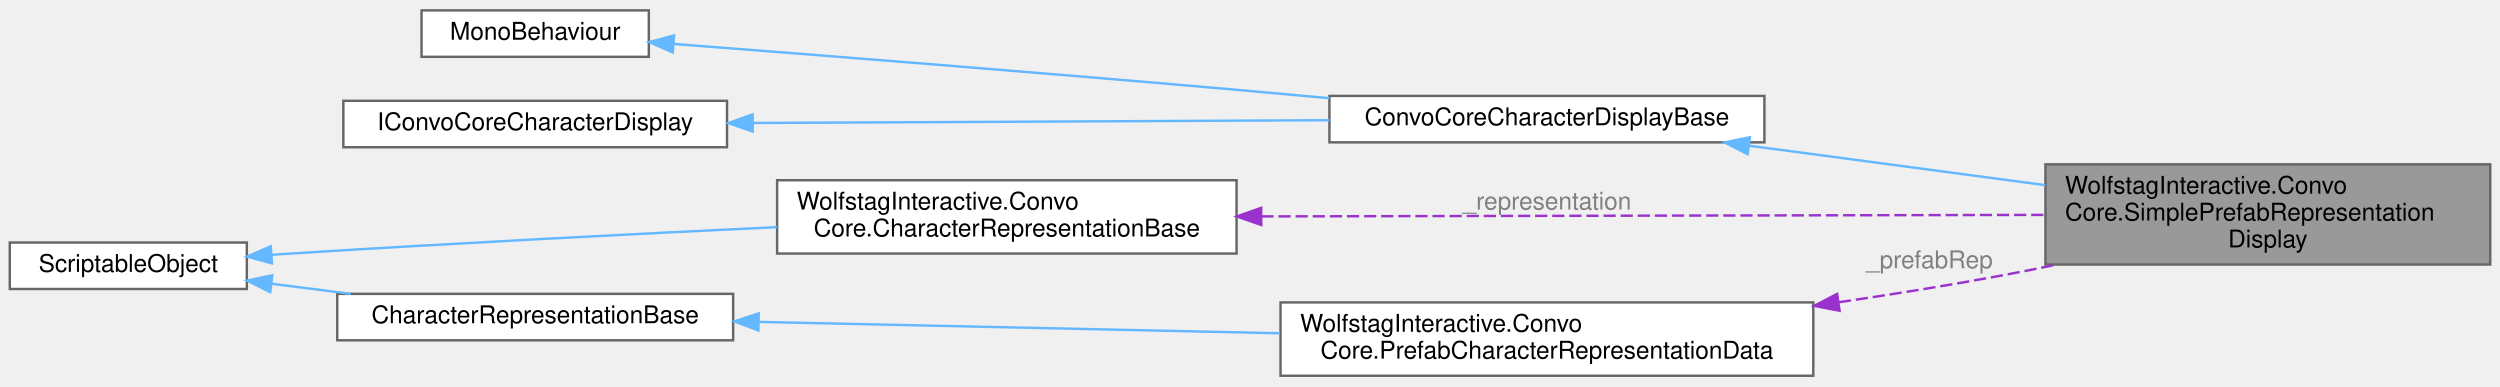
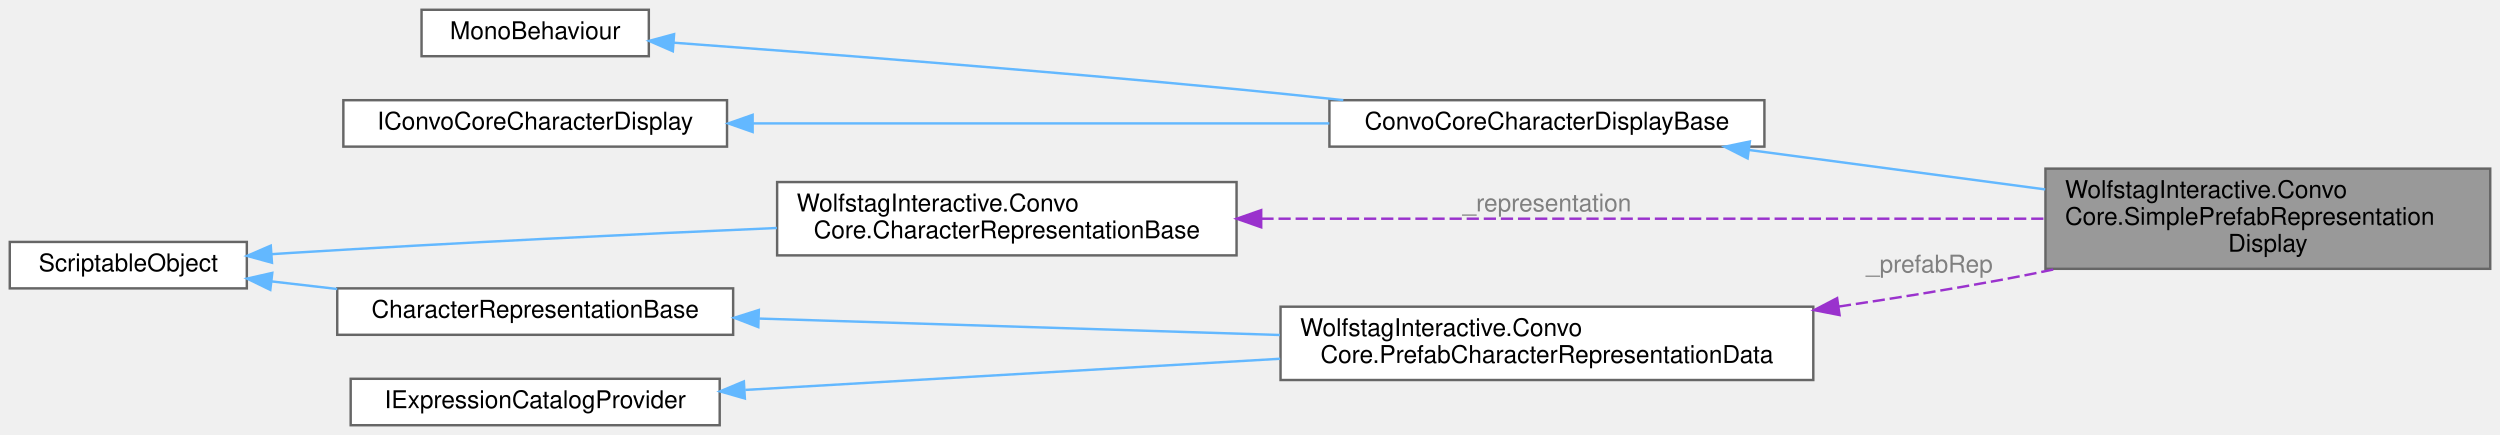
- <svg xmlns="http://www.w3.org/2000/svg" xmlns:xlink="http://www.w3.org/1999/xlink" width="1023pt" height="158pt" viewBox="0.00 0.00 1023.00 157.50">
-   <g id="graph0" class="graph" transform="scale(1 1) rotate(0) translate(4 153.5)">
+ <svg xmlns="http://www.w3.org/2000/svg" xmlns:xlink="http://www.w3.org/1999/xlink" width="1023pt" height="178pt" viewBox="0.00 0.00 1023.00 178.00">
+   <g id="graph0" class="graph" transform="scale(1 1) rotate(0) translate(4 174)">
    <g id="Node000001" class="node">
      <g id="a_Node000001">
        <a xlink:title=" ">
-           <polygon fill="#999999" stroke="#666666" points="1015,-86.5 833,-86.5 833,-45.5 1015,-45.5 1015,-86.5" />
-           <text text-anchor="start" x="841" y="-74.5" font-family="Helvetica,sans-Serif" font-size="10.00">WolfstagInteractive.Convo</text>
-           <text text-anchor="start" x="841" y="-63.5" font-family="Helvetica,sans-Serif" font-size="10.00">Core.SimplePrefabRepresentation</text>
-           <text text-anchor="middle" x="924" y="-52.5" font-family="Helvetica,sans-Serif" font-size="10.00">Display</text>
+           <polygon fill="#999999" stroke="#666666" points="1015,-105 833,-105 833,-64 1015,-64 1015,-105" />
+           <text text-anchor="start" x="841" y="-93" font-family="Helvetica,sans-Serif" font-size="10.00">WolfstagInteractive.Convo</text>
+           <text text-anchor="start" x="841" y="-82" font-family="Helvetica,sans-Serif" font-size="10.00">Core.SimplePrefabRepresentation</text>
+           <text text-anchor="middle" x="924" y="-71" font-family="Helvetica,sans-Serif" font-size="10.00">Display</text>
        </a>
      </g>
    </g>
    <g id="Node000002" class="node">
      <g id="a_Node000002">
        <a xlink:href="classWolfstagInteractive_1_1ConvoCore_1_1ConvoCoreCharacterDisplayBase.html" target="_top" xlink:title="Generic base class for all prefab-based character displays.">
-           <polygon fill="white" stroke="#666666" points="718,-114.5 540,-114.5 540,-95.5 718,-95.5 718,-114.5" />
-           <text text-anchor="middle" x="629" y="-102.5" font-family="Helvetica,sans-Serif" font-size="10.00">ConvoCoreCharacterDisplayBase</text>
+           <polygon fill="white" stroke="#666666" points="718,-133 540,-133 540,-114 718,-114 718,-133" />
+           <text text-anchor="middle" x="629" y="-121" font-family="Helvetica,sans-Serif" font-size="10.00">ConvoCoreCharacterDisplayBase</text>
        </a>
      </g>
    </g>
    <g id="edge1_Node000001_Node000002" class="edge">
      <g id="a_edge1_Node000001_Node000002">
        <a xlink:title=" ">
-           <path fill="none" stroke="#63b8ff" d="M711.6,-94.14C749.31,-89.12 794.2,-83.14 832.9,-77.99" />
-           <polygon fill="#63b8ff" stroke="#63b8ff" points="711.13,-90.67 701.68,-95.46 712.05,-97.61 711.13,-90.67" />
+           <path fill="none" stroke="#63b8ff" d="M711.6,-112.64C749.31,-107.62 794.2,-101.64 832.9,-96.49" />
+           <polygon fill="#63b8ff" stroke="#63b8ff" points="711.13,-109.17 701.68,-113.96 712.05,-116.11 711.13,-109.17" />
        </a>
      </g>
    </g>
    <g id="Node000003" class="node">
      <g id="a_Node000003">
        <a xlink:title=" ">
-           <polygon fill="white" stroke="#666666" points="261.5,-149.5 168.5,-149.5 168.5,-130.5 261.5,-130.5 261.5,-149.5" />
-           <text text-anchor="middle" x="215" y="-137.5" font-family="Helvetica,sans-Serif" font-size="10.00">MonoBehaviour</text>
+           <polygon fill="white" stroke="#666666" points="261.5,-170 168.5,-170 168.5,-151 261.5,-151 261.5,-170" />
+           <text text-anchor="middle" x="215" y="-158" font-family="Helvetica,sans-Serif" font-size="10.00">MonoBehaviour</text>
        </a>
      </g>
    </g>
    <g id="edge2_Node000002_Node000003" class="edge">
      <g id="a_edge2_Node000002_Node000003">
        <a xlink:title=" ">
-           <path fill="none" stroke="#63b8ff" d="M271.58,-135.77C329.22,-131.33 421.95,-124.03 502,-117 514.26,-115.92 527.18,-114.74 539.9,-113.56" />
-           <polygon fill="#63b8ff" stroke="#63b8ff" points="271.29,-132.29 261.59,-136.54 271.83,-139.26 271.29,-132.29" />
+           <path fill="none" stroke="#63b8ff" d="M271.6,-156.53C329.27,-152.3 422.01,-145.16 502,-137.5 516.13,-136.15 531.14,-134.59 545.69,-133.01" />
+           <polygon fill="#63b8ff" stroke="#63b8ff" points="271.33,-153.04 261.61,-157.26 271.84,-160.02 271.33,-153.04" />
        </a>
      </g>
    </g>
    <g id="Node000004" class="node">
      <g id="a_Node000004">
        <a xlink:href="interfaceWolfstagInteractive_1_1ConvoCore_1_1IConvoCoreCharacterDisplay.html" target="_top" xlink:title=" ">
-           <polygon fill="white" stroke="#666666" points="293.5,-112.5 136.5,-112.5 136.5,-93.5 293.5,-93.5 293.5,-112.5" />
-           <text text-anchor="middle" x="215" y="-100.5" font-family="Helvetica,sans-Serif" font-size="10.00">IConvoCoreCharacterDisplay</text>
+           <polygon fill="white" stroke="#666666" points="293.5,-133 136.5,-133 136.5,-114 293.5,-114 293.5,-133" />
+           <text text-anchor="middle" x="215" y="-121" font-family="Helvetica,sans-Serif" font-size="10.00">IConvoCoreCharacterDisplay</text>
        </a>
      </g>
    </g>
    <g id="edge3_Node000002_Node000004" class="edge">
      <g id="a_edge3_Node000002_Node000004">
        <a xlink:title=" ">
-           <path fill="none" stroke="#63b8ff" d="M304.05,-103.43C373.66,-103.77 470.38,-104.23 539.98,-104.57" />
-           <polygon fill="#63b8ff" stroke="#63b8ff" points="304,-99.93 293.98,-103.38 303.96,-106.93 304,-99.93" />
+           <path fill="none" stroke="#63b8ff" d="M304.05,-123.5C373.66,-123.5 470.38,-123.5 539.98,-123.5" />
+           <polygon fill="#63b8ff" stroke="#63b8ff" points="303.98,-120 293.98,-123.5 303.98,-127 303.98,-120" />
        </a>
      </g>
    </g>
    <g id="Node000005" class="node">
      <g id="a_Node000005">
        <a xlink:href="classWolfstagInteractive_1_1ConvoCore_1_1CharacterRepresentationBase.html" target="_top" xlink:title="Abstract ScriptableObject base class for all character visual representations.">
-           <polygon fill="white" stroke="#666666" points="502,-80 314,-80 314,-50 502,-50 502,-80" />
-           <text text-anchor="start" x="322" y="-68" font-family="Helvetica,sans-Serif" font-size="10.00">WolfstagInteractive.Convo</text>
-           <text text-anchor="middle" x="408" y="-57" font-family="Helvetica,sans-Serif" font-size="10.00">Core.CharacterRepresentationBase</text>
+           <polygon fill="white" stroke="#666666" points="502,-99.5 314,-99.5 314,-69.5 502,-69.5 502,-99.5" />
+           <text text-anchor="start" x="322" y="-87.5" font-family="Helvetica,sans-Serif" font-size="10.00">WolfstagInteractive.Convo</text>
+           <text text-anchor="middle" x="408" y="-76.5" font-family="Helvetica,sans-Serif" font-size="10.00">Core.CharacterRepresentationBase</text>
        </a>
      </g>
    </g>
    <g id="edge4_Node000001_Node000005" class="edge">
      <g id="a_edge4_Node000001_Node000005">
        <a xlink:title=" ">
-           <path fill="none" stroke="#9a32cd" stroke-dasharray="5,2" d="M512.16,-65.2C606.02,-65.38 743.18,-65.65 832.77,-65.82" />
-           <polygon fill="#9a32cd" stroke="#9a32cd" points="512.09,-61.7 502.08,-65.18 512.07,-68.7 512.09,-61.7" />
+           <path fill="none" stroke="#9a32cd" stroke-dasharray="5,2" d="M512.16,-84.5C606.02,-84.5 743.18,-84.5 832.77,-84.5" />
+           <polygon fill="#9a32cd" stroke="#9a32cd" points="512.08,-81 502.08,-84.5 512.08,-88 512.08,-81" />
        </a>
      </g>
-       <text text-anchor="middle" x="629" y="-68" font-family="Helvetica,sans-Serif" font-size="10.00" fill="grey"> _representation</text>
+       <text text-anchor="middle" x="629" y="-87.5" font-family="Helvetica,sans-Serif" font-size="10.00" fill="grey"> _representation</text>
    </g>
    <g id="Node000006" class="node">
      <g id="a_Node000006">
        <a xlink:title=" ">
-           <polygon fill="white" stroke="#666666" points="97,-54.5 0,-54.5 0,-35.5 97,-35.5 97,-54.5" />
-           <text text-anchor="middle" x="48.5" y="-42.5" font-family="Helvetica,sans-Serif" font-size="10.00">ScriptableObject</text>
+           <polygon fill="white" stroke="#666666" points="97,-75 0,-75 0,-56 97,-56 97,-75" />
+           <text text-anchor="middle" x="48.5" y="-63" font-family="Helvetica,sans-Serif" font-size="10.00">ScriptableObject</text>
        </a>
      </g>
    </g>
    <g id="edge5_Node000005_Node000006" class="edge">
      <g id="a_edge5_Node000005_Node000006">
        <a xlink:title=" ">
-           <path fill="none" stroke="#63b8ff" d="M107.25,-49.49C109.87,-49.67 112.46,-49.84 115,-50 181.49,-54.24 256.55,-58.08 313.93,-60.81" />
-           <polygon fill="#63b8ff" stroke="#63b8ff" points="107.29,-45.98 97.07,-48.77 106.8,-52.96 107.29,-45.98" />
+           <path fill="none" stroke="#63b8ff" d="M107.25,-70C109.87,-70.17 112.46,-70.34 115,-70.5 181.48,-74.63 256.55,-78.21 313.92,-80.71" />
+           <polygon fill="#63b8ff" stroke="#63b8ff" points="107.29,-66.49 97.07,-69.29 106.8,-73.48 107.29,-66.49" />
        </a>
      </g>
    </g>
    <g id="Node000008" class="node">
      <g id="a_Node000008">
        <a xlink:href="classWolfstagInteractive_1_1ConvoCore_1_1CharacterRepresentationBase.html" target="_top" xlink:title="Abstract ScriptableObject base class for all character visual representations.">
-           <polygon fill="white" stroke="#666666" points="296,-33.5 134,-33.5 134,-14.5 296,-14.5 296,-33.5" />
-           <text text-anchor="middle" x="215" y="-21.5" font-family="Helvetica,sans-Serif" font-size="10.00">CharacterRepresentationBase</text>
+           <polygon fill="white" stroke="#666666" points="296,-56 134,-56 134,-37 296,-37 296,-56" />
+           <text text-anchor="middle" x="215" y="-44" font-family="Helvetica,sans-Serif" font-size="10.00">CharacterRepresentationBase</text>
        </a>
      </g>
    </g>
    <g id="edge8_Node000008_Node000006" class="edge">
      <g id="a_edge8_Node000008_Node000006">
        <a xlink:title=" ">
-           <path fill="none" stroke="#63b8ff" d="M107.29,-37.62C117.73,-36.29 128.74,-34.88 139.56,-33.5" />
-           <polygon fill="#63b8ff" stroke="#63b8ff" points="106.56,-34.19 97.08,-38.93 107.44,-41.13 106.56,-34.19" />
+           <path fill="none" stroke="#63b8ff" d="M107.09,-58.85C115.79,-57.84 124.91,-56.79 133.98,-55.74" />
+           <polygon fill="#63b8ff" stroke="#63b8ff" points="106.61,-55.38 97.08,-60 107.42,-62.33 106.61,-55.38" />
        </a>
      </g>
    </g>
    <g id="Node000007" class="node">
      <g id="a_Node000007">
        <a xlink:href="classWolfstagInteractive_1_1ConvoCore_1_1PrefabCharacterRepresentationData.html" target="_top" xlink:title="Defines how a prefab-based character is displayed in a ConvoCore conversation.">
-           <polygon fill="white" stroke="#666666" points="738,-30 520,-30 520,0 738,0 738,-30" />
-           <text text-anchor="start" x="528" y="-18" font-family="Helvetica,sans-Serif" font-size="10.00">WolfstagInteractive.Convo</text>
-           <text text-anchor="middle" x="629" y="-7" font-family="Helvetica,sans-Serif" font-size="10.00">Core.PrefabCharacterRepresentationData</text>
+           <polygon fill="white" stroke="#666666" points="738,-48.5 520,-48.5 520,-18.5 738,-18.5 738,-48.5" />
+           <text text-anchor="start" x="528" y="-36.5" font-family="Helvetica,sans-Serif" font-size="10.00">WolfstagInteractive.Convo</text>
+           <text text-anchor="middle" x="629" y="-25.5" font-family="Helvetica,sans-Serif" font-size="10.00">Core.PrefabCharacterRepresentationData</text>
        </a>
      </g>
    </g>
    <g id="edge6_Node000001_Node000007" class="edge">
      <g id="a_edge6_Node000001_Node000007">
        <a xlink:title=" ">
-           <path fill="none" stroke="#9a32cd" stroke-dasharray="5,2" d="M748.48,-30.07C770.64,-33.34 793.57,-37.02 815,-41 822.29,-42.35 829.82,-43.86 837.37,-45.45" />
-           <polygon fill="#9a32cd" stroke="#9a32cd" points="748.75,-26.58 738.35,-28.6 747.75,-33.5 748.75,-26.58" />
+           <path fill="none" stroke="#9a32cd" stroke-dasharray="5,2" d="M748.48,-48.57C770.64,-51.84 793.57,-55.52 815,-59.5 822.29,-60.85 829.82,-62.36 837.37,-63.95" />
+           <polygon fill="#9a32cd" stroke="#9a32cd" points="748.75,-45.08 738.35,-47.1 747.75,-52 748.75,-45.08" />
        </a>
      </g>
-       <text text-anchor="middle" x="785.5" y="-44" font-family="Helvetica,sans-Serif" font-size="10.00" fill="grey"> _prefabRep</text>
+       <text text-anchor="middle" x="785.5" y="-62.5" font-family="Helvetica,sans-Serif" font-size="10.00" fill="grey"> _prefabRep</text>
    </g>
    <g id="edge7_Node000007_Node000008" class="edge">
      <g id="a_edge7_Node000007_Node000008">
        <a xlink:title=" ">
-           <path fill="none" stroke="#63b8ff" d="M306.7,-22.02C369.51,-20.65 453.4,-18.81 519.72,-17.37" />
-           <polygon fill="#63b8ff" stroke="#63b8ff" points="306.34,-18.53 296.42,-22.24 306.49,-25.52 306.34,-18.53" />
+           <path fill="none" stroke="#63b8ff" d="M306.7,-43.64C369.51,-41.66 453.4,-39.01 519.72,-36.92" />
+           <polygon fill="#63b8ff" stroke="#63b8ff" points="306.3,-40.15 296.42,-43.96 306.52,-47.15 306.3,-40.15" />
+         </a>
+       </g>
+     </g>
+     <g id="Node000009" class="node">
+       <g id="a_Node000009">
+         <a xlink:href="interfaceWolfstagInteractive_1_1ConvoCore_1_1IExpressionCatalogProvider.html" target="_top" xlink:title="Implemented by character representations that expose a list of expressions (stable GUID + human-reada...">
+           <polygon fill="white" stroke="#666666" points="290.5,-19 139.5,-19 139.5,0 290.5,0 290.5,-19" />
+           <text text-anchor="middle" x="215" y="-7" font-family="Helvetica,sans-Serif" font-size="10.00">IExpressionCatalogProvider</text>
+         </a>
+       </g>
+     </g>
+     <g id="edge9_Node000007_Node000009" class="edge">
+       <g id="a_edge9_Node000007_Node000009">
+         <a xlink:title=" ">
+           <path fill="none" stroke="#63b8ff" d="M300.97,-14.45C364.37,-18.14 451.46,-23.22 519.83,-27.2" />
+           <polygon fill="#63b8ff" stroke="#63b8ff" points="300.8,-10.93 290.61,-13.85 300.39,-17.92 300.8,-10.93" />
        </a>
      </g>
    </g>
  </g>
</svg>
